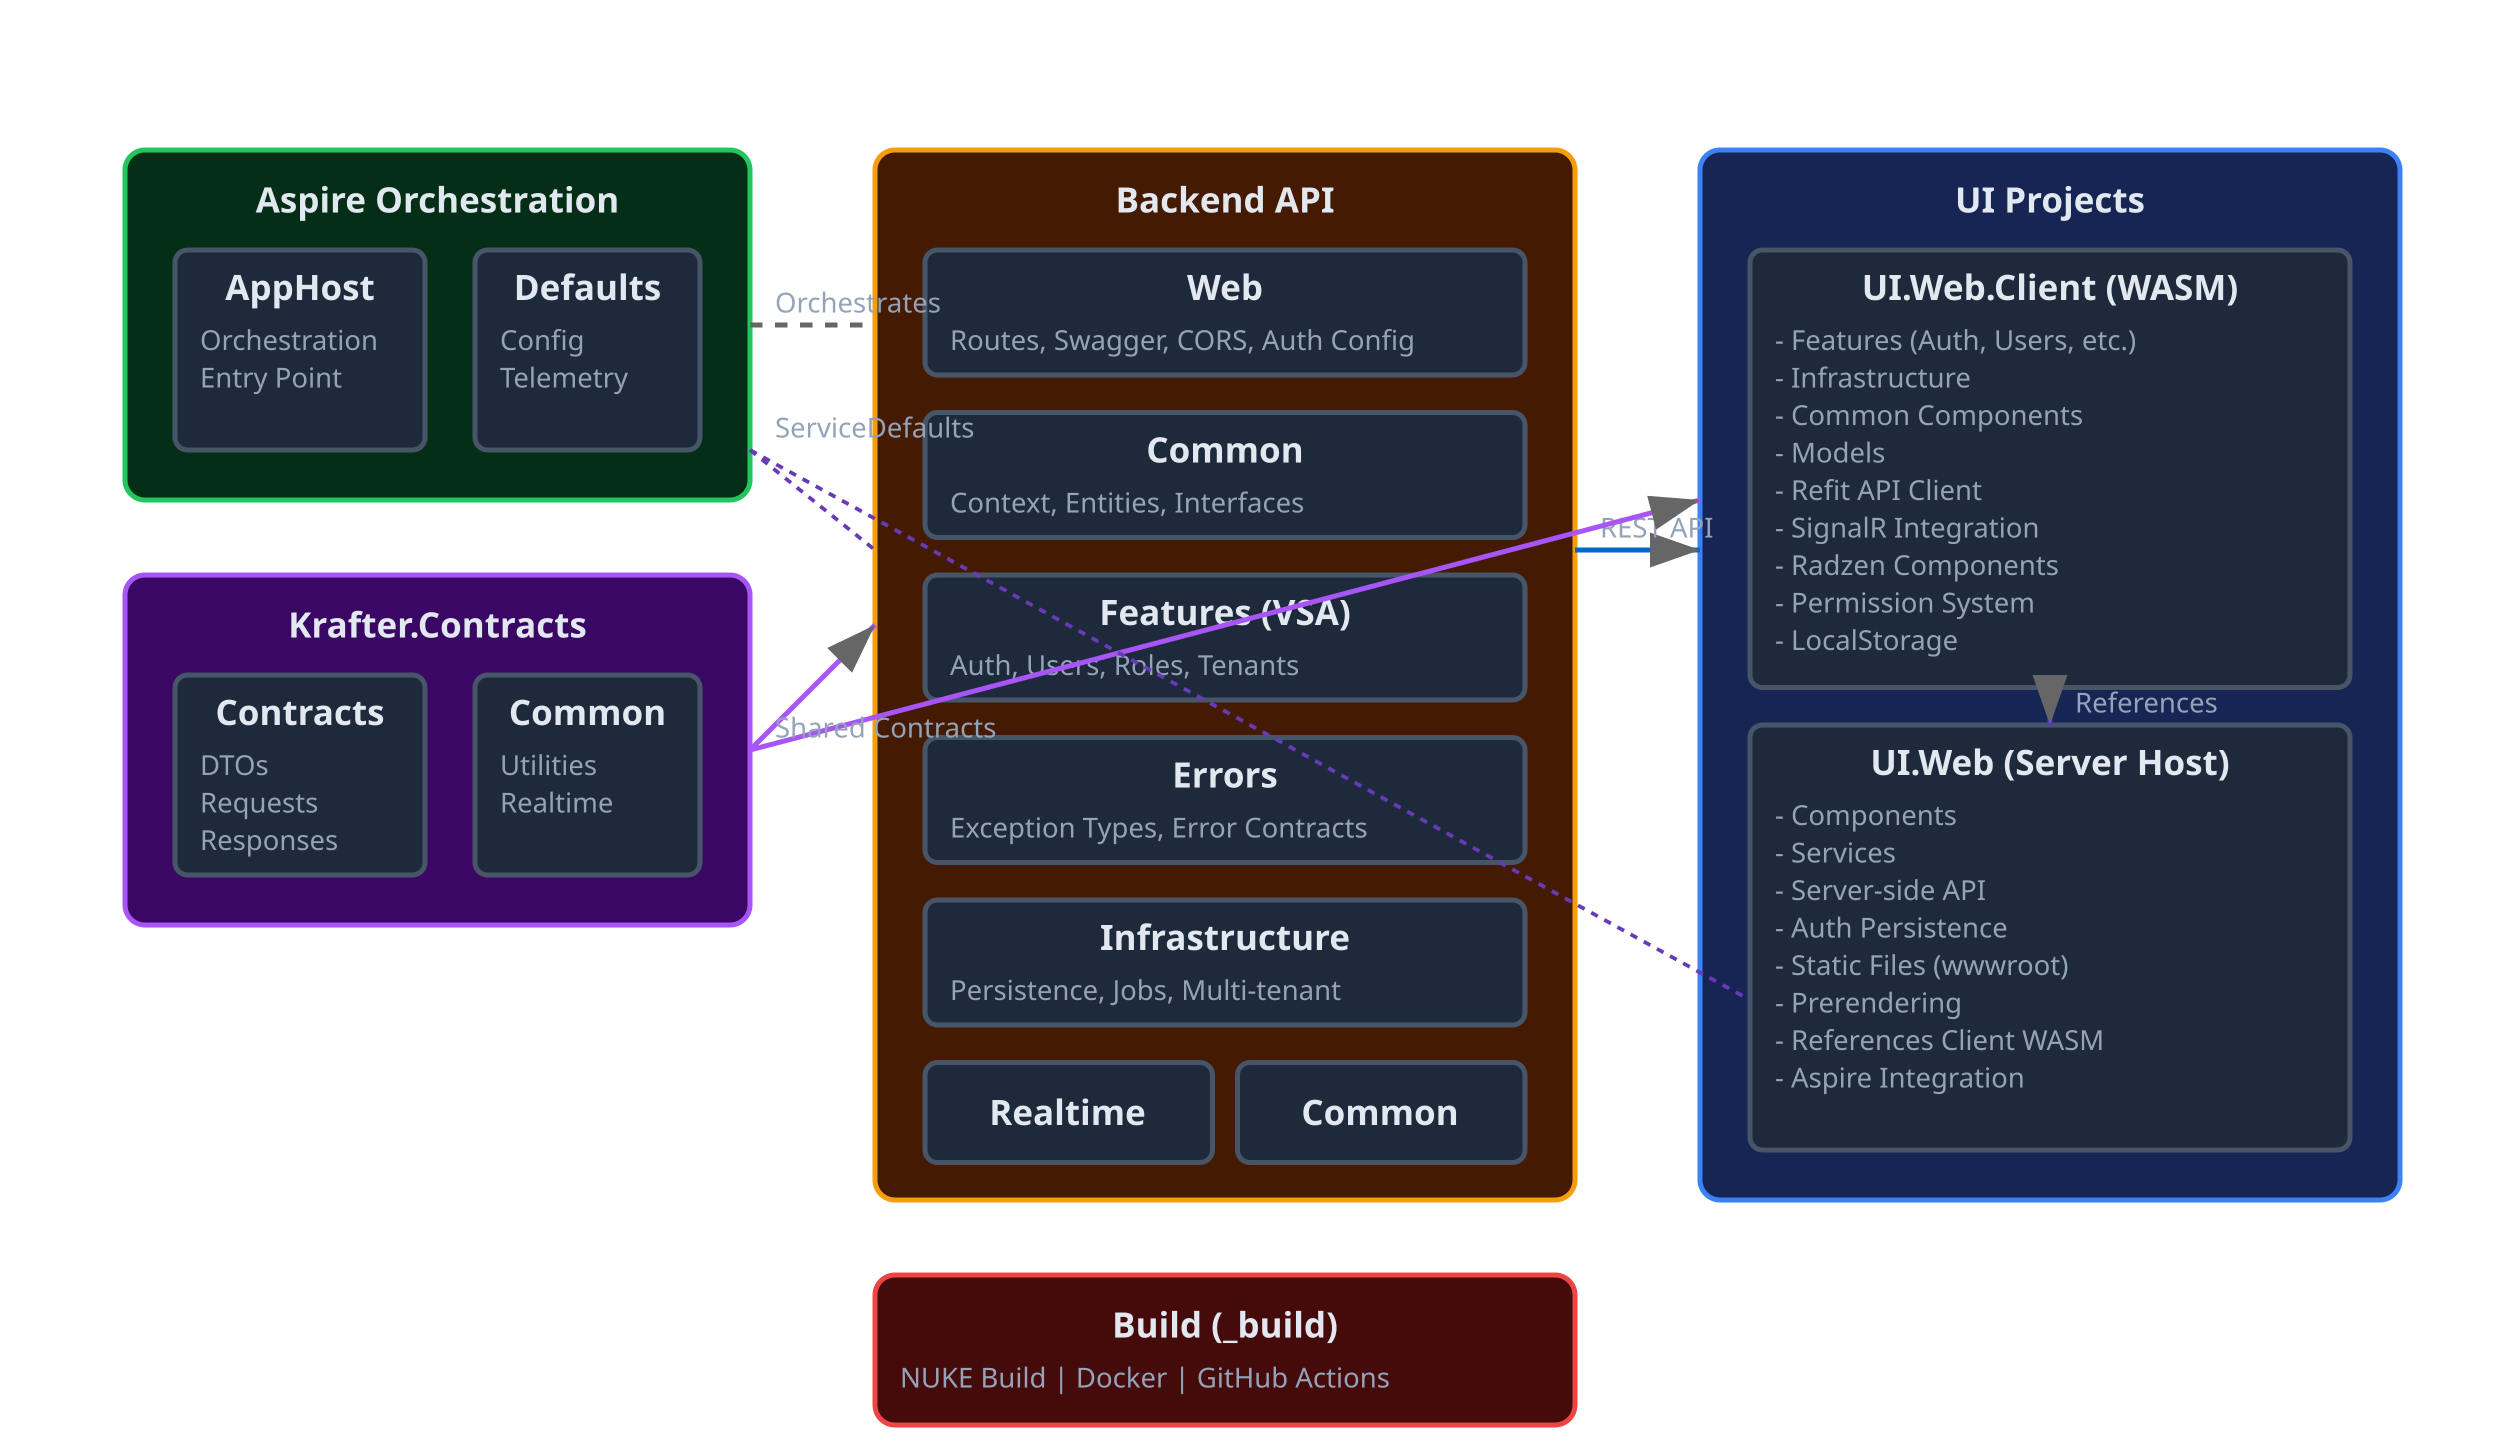
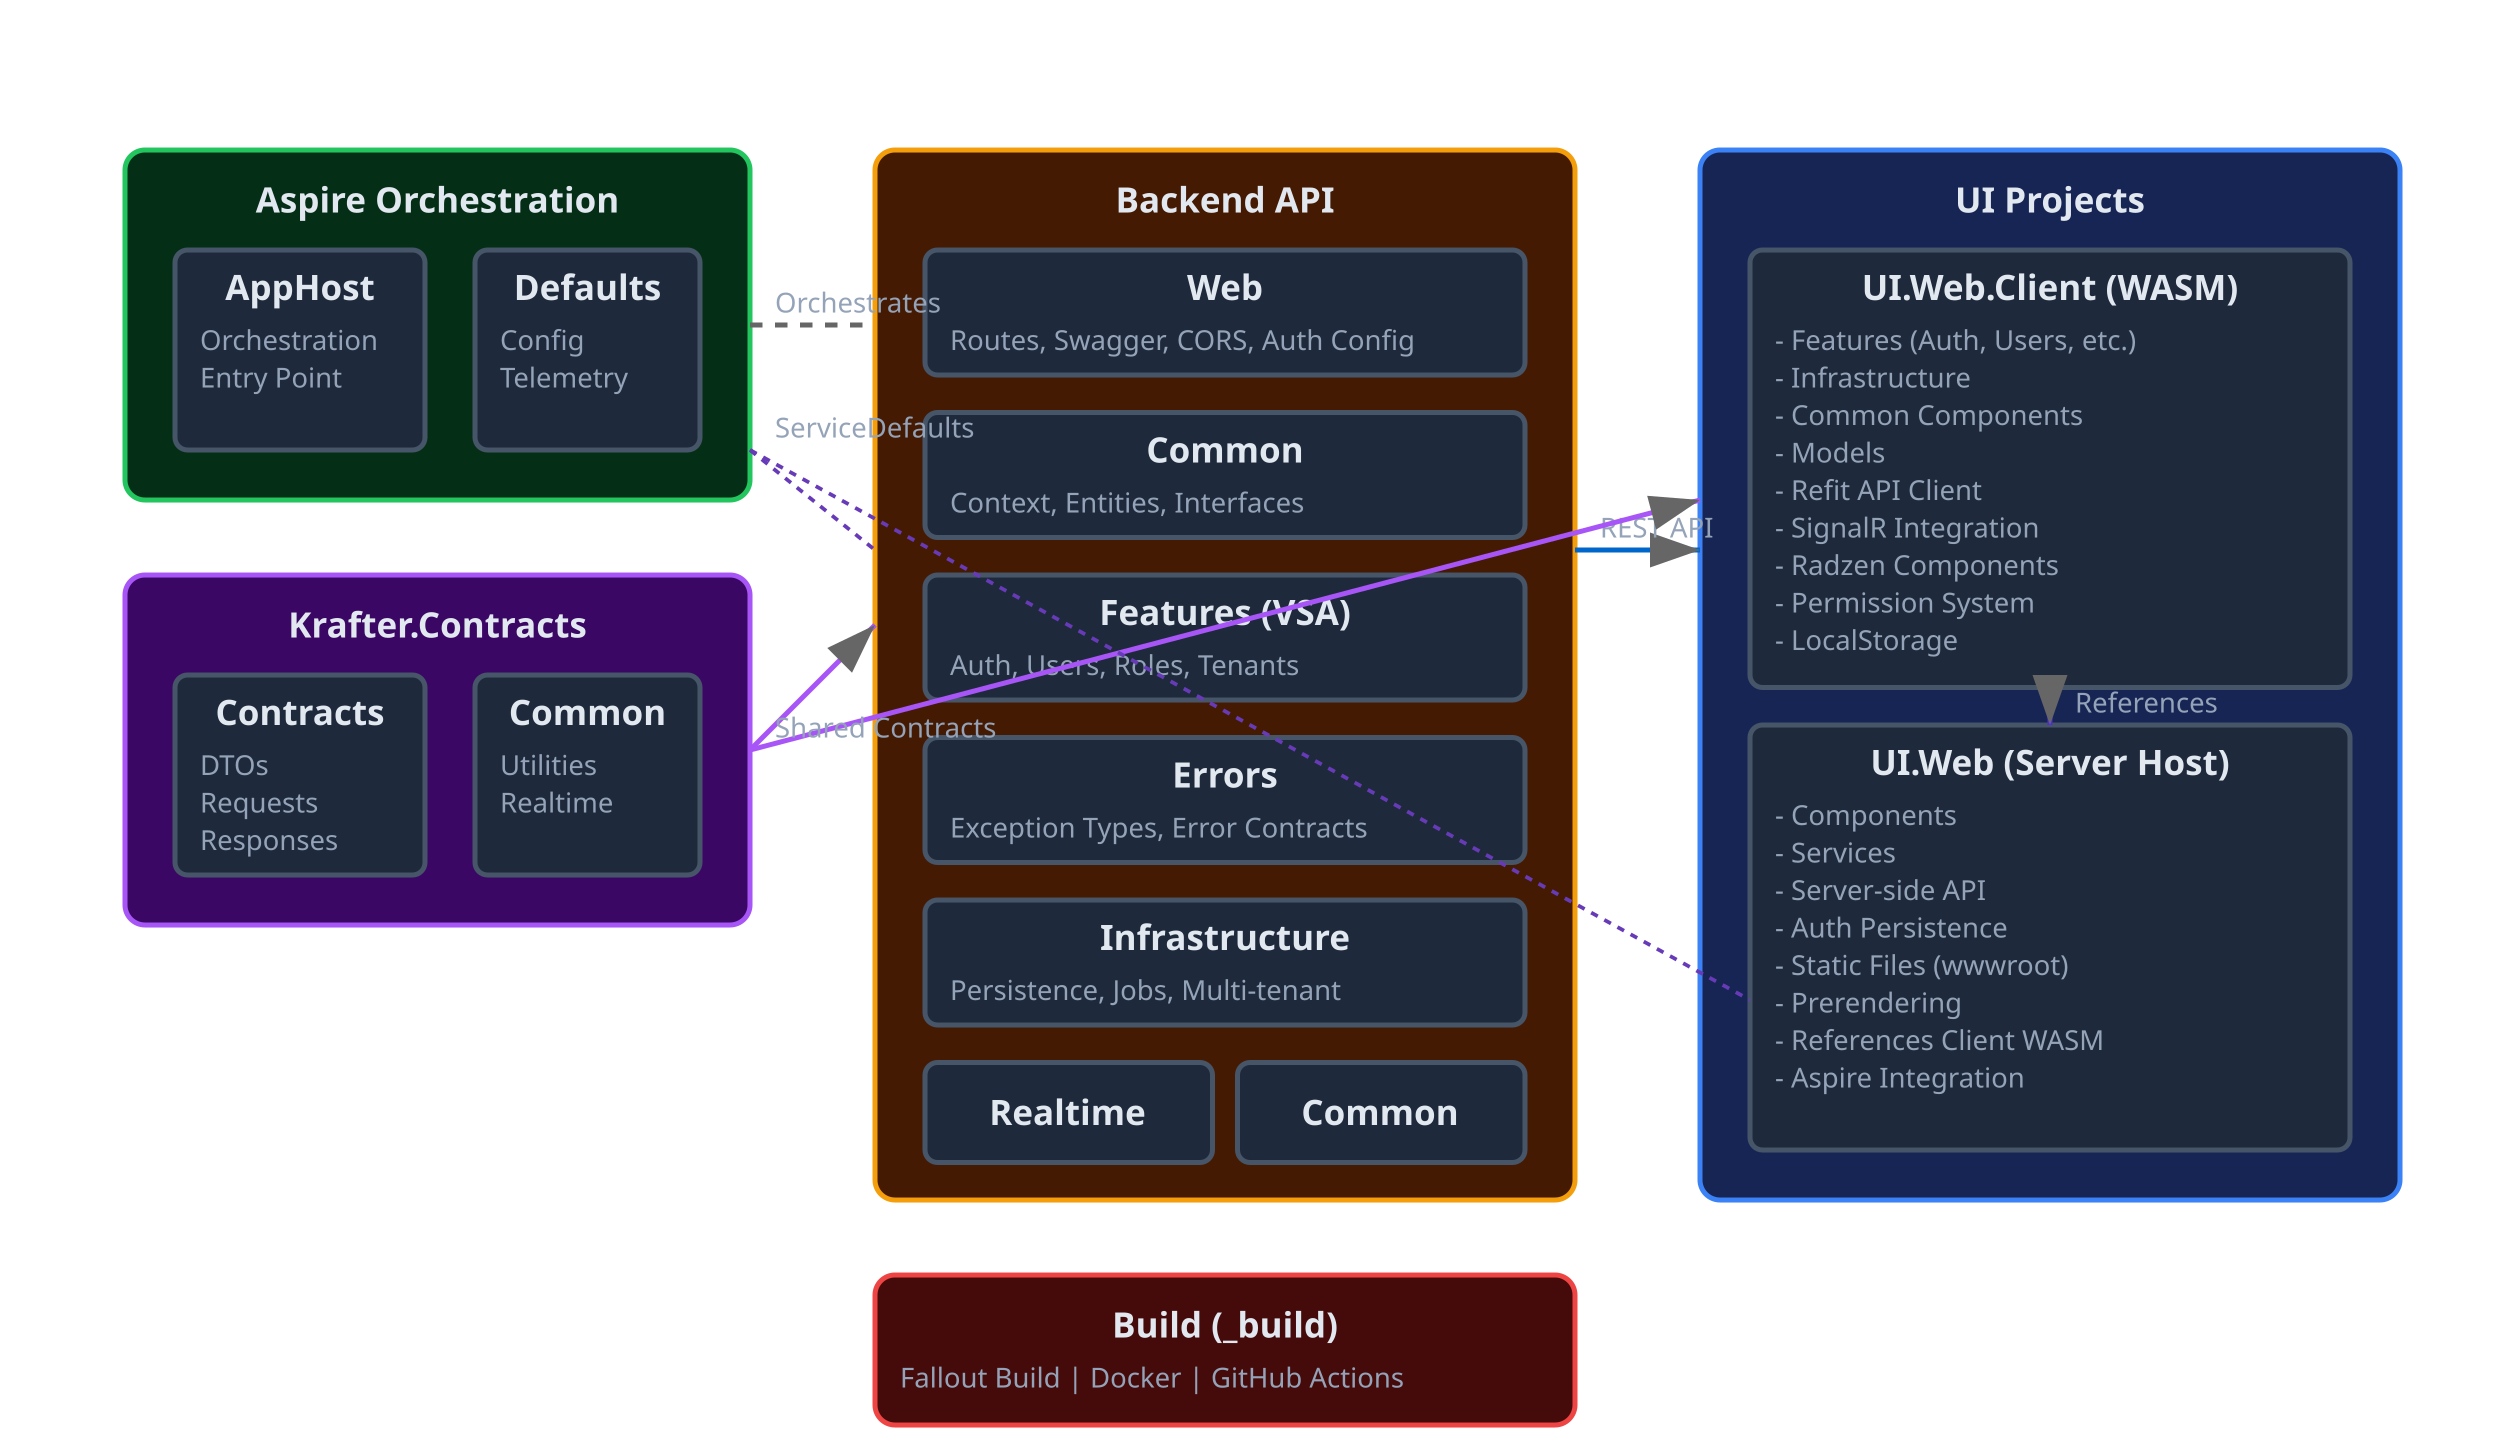
<svg xmlns="http://www.w3.org/2000/svg" width="1000" height="580">
  <defs>
    <style>
      .title { font: bold 20px sans-serif; fill: #F8FAFC; }
      .subtitle { font: bold 14px sans-serif; fill: #E2E8F0; }
      .text { font: 11px sans-serif; fill: #94A3B8; }
      .box { fill: #1E293B; stroke: #475569; stroke-width: 2; }
      .aspire { fill: #052e16; stroke: #22C55E; }
      .backend { fill: #451a03; stroke: #F59E0B; }
      .ui { fill: #172554; stroke: #3B82F6; }
      .shared { fill: #3b0764; stroke: #A855F7; }
      .build { fill: #450a0a; stroke: #EF4444; }
    </style>
    <marker id="arrow" markerWidth="10" markerHeight="7" refX="10" refY="3.5" orient="auto">
      <polygon points="0 0, 10 3.5, 0 7" fill="#666" />
    </marker>
  </defs>
  <rect x="50" y="60" width="250" height="140" rx="8" class="aspire box" />
  <text x="175" y="85" class="subtitle" text-anchor="middle">Aspire Orchestration</text>
  <rect x="70" y="100" width="100" height="80" rx="5" class="box" />
  <text x="120" y="120" class="subtitle" text-anchor="middle">AppHost</text>
  <text x="80" y="140" class="text">Orchestration</text>
  <text x="80" y="155" class="text">Entry Point</text>
  <rect x="190" y="100" width="90" height="80" rx="5" class="box" />
  <text x="235" y="120" class="subtitle" text-anchor="middle">Defaults</text>
  <text x="200" y="140" class="text">Config</text>
  <text x="200" y="155" class="text">Telemetry</text>
  <rect x="50" y="230" width="250" height="140" rx="8" class="shared box" />
  <text x="175" y="255" class="subtitle" text-anchor="middle">Krafter.Contracts</text>
  <rect x="70" y="270" width="100" height="80" rx="5" class="box" />
  <text x="120" y="290" class="subtitle" text-anchor="middle">Contracts</text>
  <text x="80" y="310" class="text">DTOs</text>
  <text x="80" y="325" class="text">Requests</text>
  <text x="80" y="340" class="text">Responses</text>
  <rect x="190" y="270" width="90" height="80" rx="5" class="box" />
  <text x="235" y="290" class="subtitle" text-anchor="middle">Common</text>
  <text x="200" y="310" class="text">Utilities</text>
  <text x="200" y="325" class="text">Realtime</text>
  <rect x="350" y="60" width="280" height="420" rx="8" class="backend box" />
  <text x="490" y="85" class="subtitle" text-anchor="middle">Backend API</text>
  <rect x="370" y="100" width="240" height="50" rx="5" class="box" />
  <text x="490" y="120" class="subtitle" text-anchor="middle">Web</text>
  <text x="380" y="140" class="text">Routes, Swagger, CORS, Auth Config</text>
  <rect x="370" y="165" width="240" height="50" rx="5" class="box" />
  <text x="490" y="185" class="subtitle" text-anchor="middle">Common</text>
  <text x="380" y="205" class="text">Context, Entities, Interfaces</text>
  <rect x="370" y="230" width="240" height="50" rx="5" class="box" />
  <text x="490" y="250" class="subtitle" text-anchor="middle">Features (VSA)</text>
  <text x="380" y="270" class="text">Auth, Users, Roles, Tenants</text>
  <rect x="370" y="295" width="240" height="50" rx="5" class="box" />
  <text x="490" y="315" class="subtitle" text-anchor="middle">Errors</text>
  <text x="380" y="335" class="text">Exception Types, Error Contracts</text>
  <rect x="370" y="360" width="240" height="50" rx="5" class="box" />
  <text x="490" y="380" class="subtitle" text-anchor="middle">Infrastructure</text>
  <text x="380" y="400" class="text">Persistence, Jobs, Multi-tenant</text>
  <rect x="370" y="425" width="115" height="40" rx="5" class="box" />
  <text x="427" y="450" class="subtitle" text-anchor="middle">Realtime</text>
  <rect x="495" y="425" width="115" height="40" rx="5" class="box" />
  <text x="552" y="450" class="subtitle" text-anchor="middle">Common</text>
  <rect x="680" y="60" width="280" height="420" rx="8" class="ui box" />
  <text x="820" y="85" class="subtitle" text-anchor="middle">UI Projects</text>
  <rect x="700" y="100" width="240" height="175" rx="5" class="box" />
  <text x="820" y="120" class="subtitle" text-anchor="middle">UI.Web.Client (WASM)</text>
  <text x="710" y="140" class="text">- Features (Auth, Users, etc.)</text>
  <text x="710" y="155" class="text">- Infrastructure</text>
  <text x="710" y="170" class="text">- Common Components</text>
  <text x="710" y="185" class="text">- Models</text>
  <text x="710" y="200" class="text">- Refit API Client</text>
  <text x="710" y="215" class="text">- SignalR Integration</text>
  <text x="710" y="230" class="text">- Radzen Components</text>
  <text x="710" y="245" class="text">- Permission System</text>
  <text x="710" y="260" class="text">- LocalStorage</text>
  <rect x="700" y="290" width="240" height="170" rx="5" class="box" />
  <text x="820" y="310" class="subtitle" text-anchor="middle">UI.Web (Server Host)</text>
  <text x="710" y="330" class="text">- Components</text>
  <text x="710" y="345" class="text">- Services</text>
  <text x="710" y="360" class="text">- Server-side API</text>
  <text x="710" y="375" class="text">- Auth Persistence</text>
  <text x="710" y="390" class="text">- Static Files (wwwroot)</text>
  <text x="710" y="405" class="text">- Prerendering</text>
  <text x="710" y="420" class="text">- References Client WASM</text>
  <text x="710" y="435" class="text">- Aspire Integration</text>
  <rect x="350" y="510" width="280" height="60" rx="8" class="build box" />
  <text x="490" y="535" class="subtitle" text-anchor="middle">Build (_build)</text>
-   <text x="360" y="555" class="text">NUKE Build | Docker | GitHub Actions</text>
+   <text x="360" y="555" class="text">Fallout Build | Docker | GitHub Actions</text>
  <line x1="300" y1="130" x2="350" y2="130" stroke="#666" stroke-width="2" stroke-dasharray="5,5" />
  <text x="310" y="125" class="text">Orchestrates</text>
  <line x1="630" y1="220" x2="680" y2="220" stroke="#0066cc" stroke-width="2" marker-end="url(#arrow)" />
  <text x="640" y="215" class="text">REST API</text>
  <line x1="820" y1="275" x2="820" y2="290" stroke="#512BD4" stroke-width="2" marker-end="url(#arrow)" />
  <text x="830" y="285" class="text">References</text>
  <line x1="300" y1="300" x2="350" y2="250" stroke="#A855F7" stroke-width="2" marker-end="url(#arrow)" />
  <line x1="300" y1="300" x2="680" y2="200" stroke="#A855F7" stroke-width="2" marker-end="url(#arrow)" />
  <text x="310" y="295" class="text">Shared Contracts</text>
  <line x1="300" y1="180" x2="350" y2="220" stroke="#673ab7" stroke-width="1.5" stroke-dasharray="3,3" />
  <line x1="300" y1="180" x2="700" y2="400" stroke="#673ab7" stroke-width="1.5" stroke-dasharray="3,3" />
  <text x="310" y="175" class="text">ServiceDefaults</text>
</svg>
